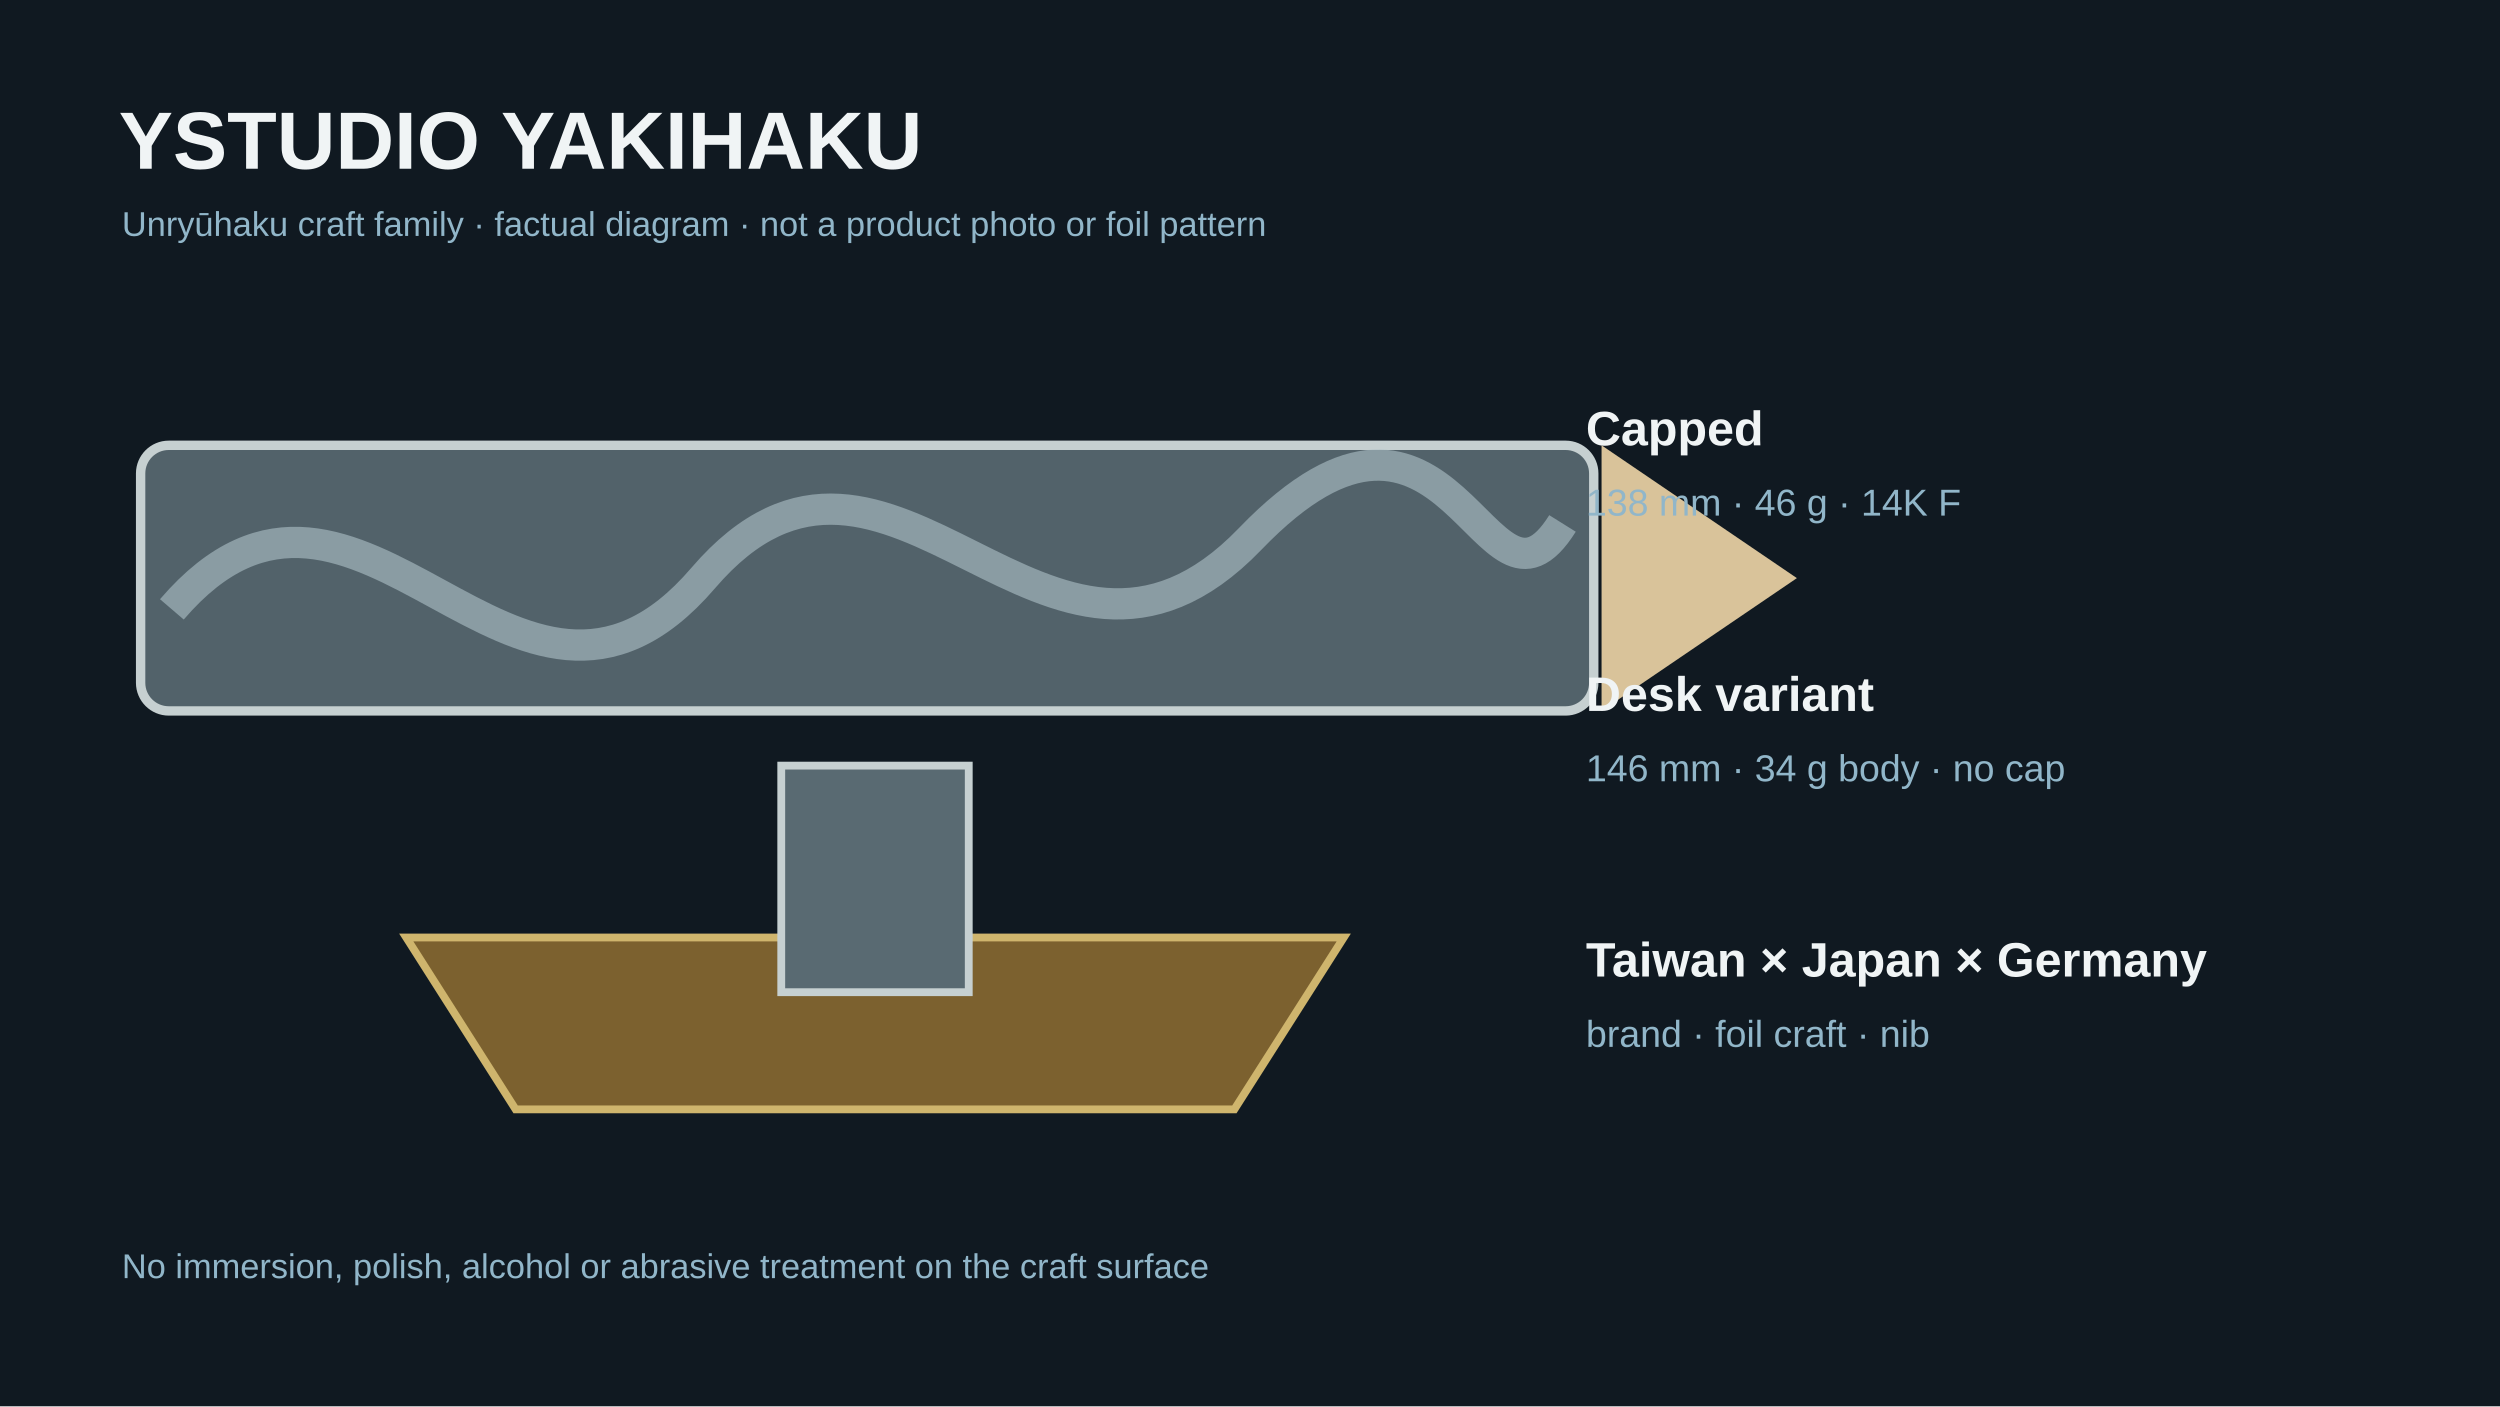
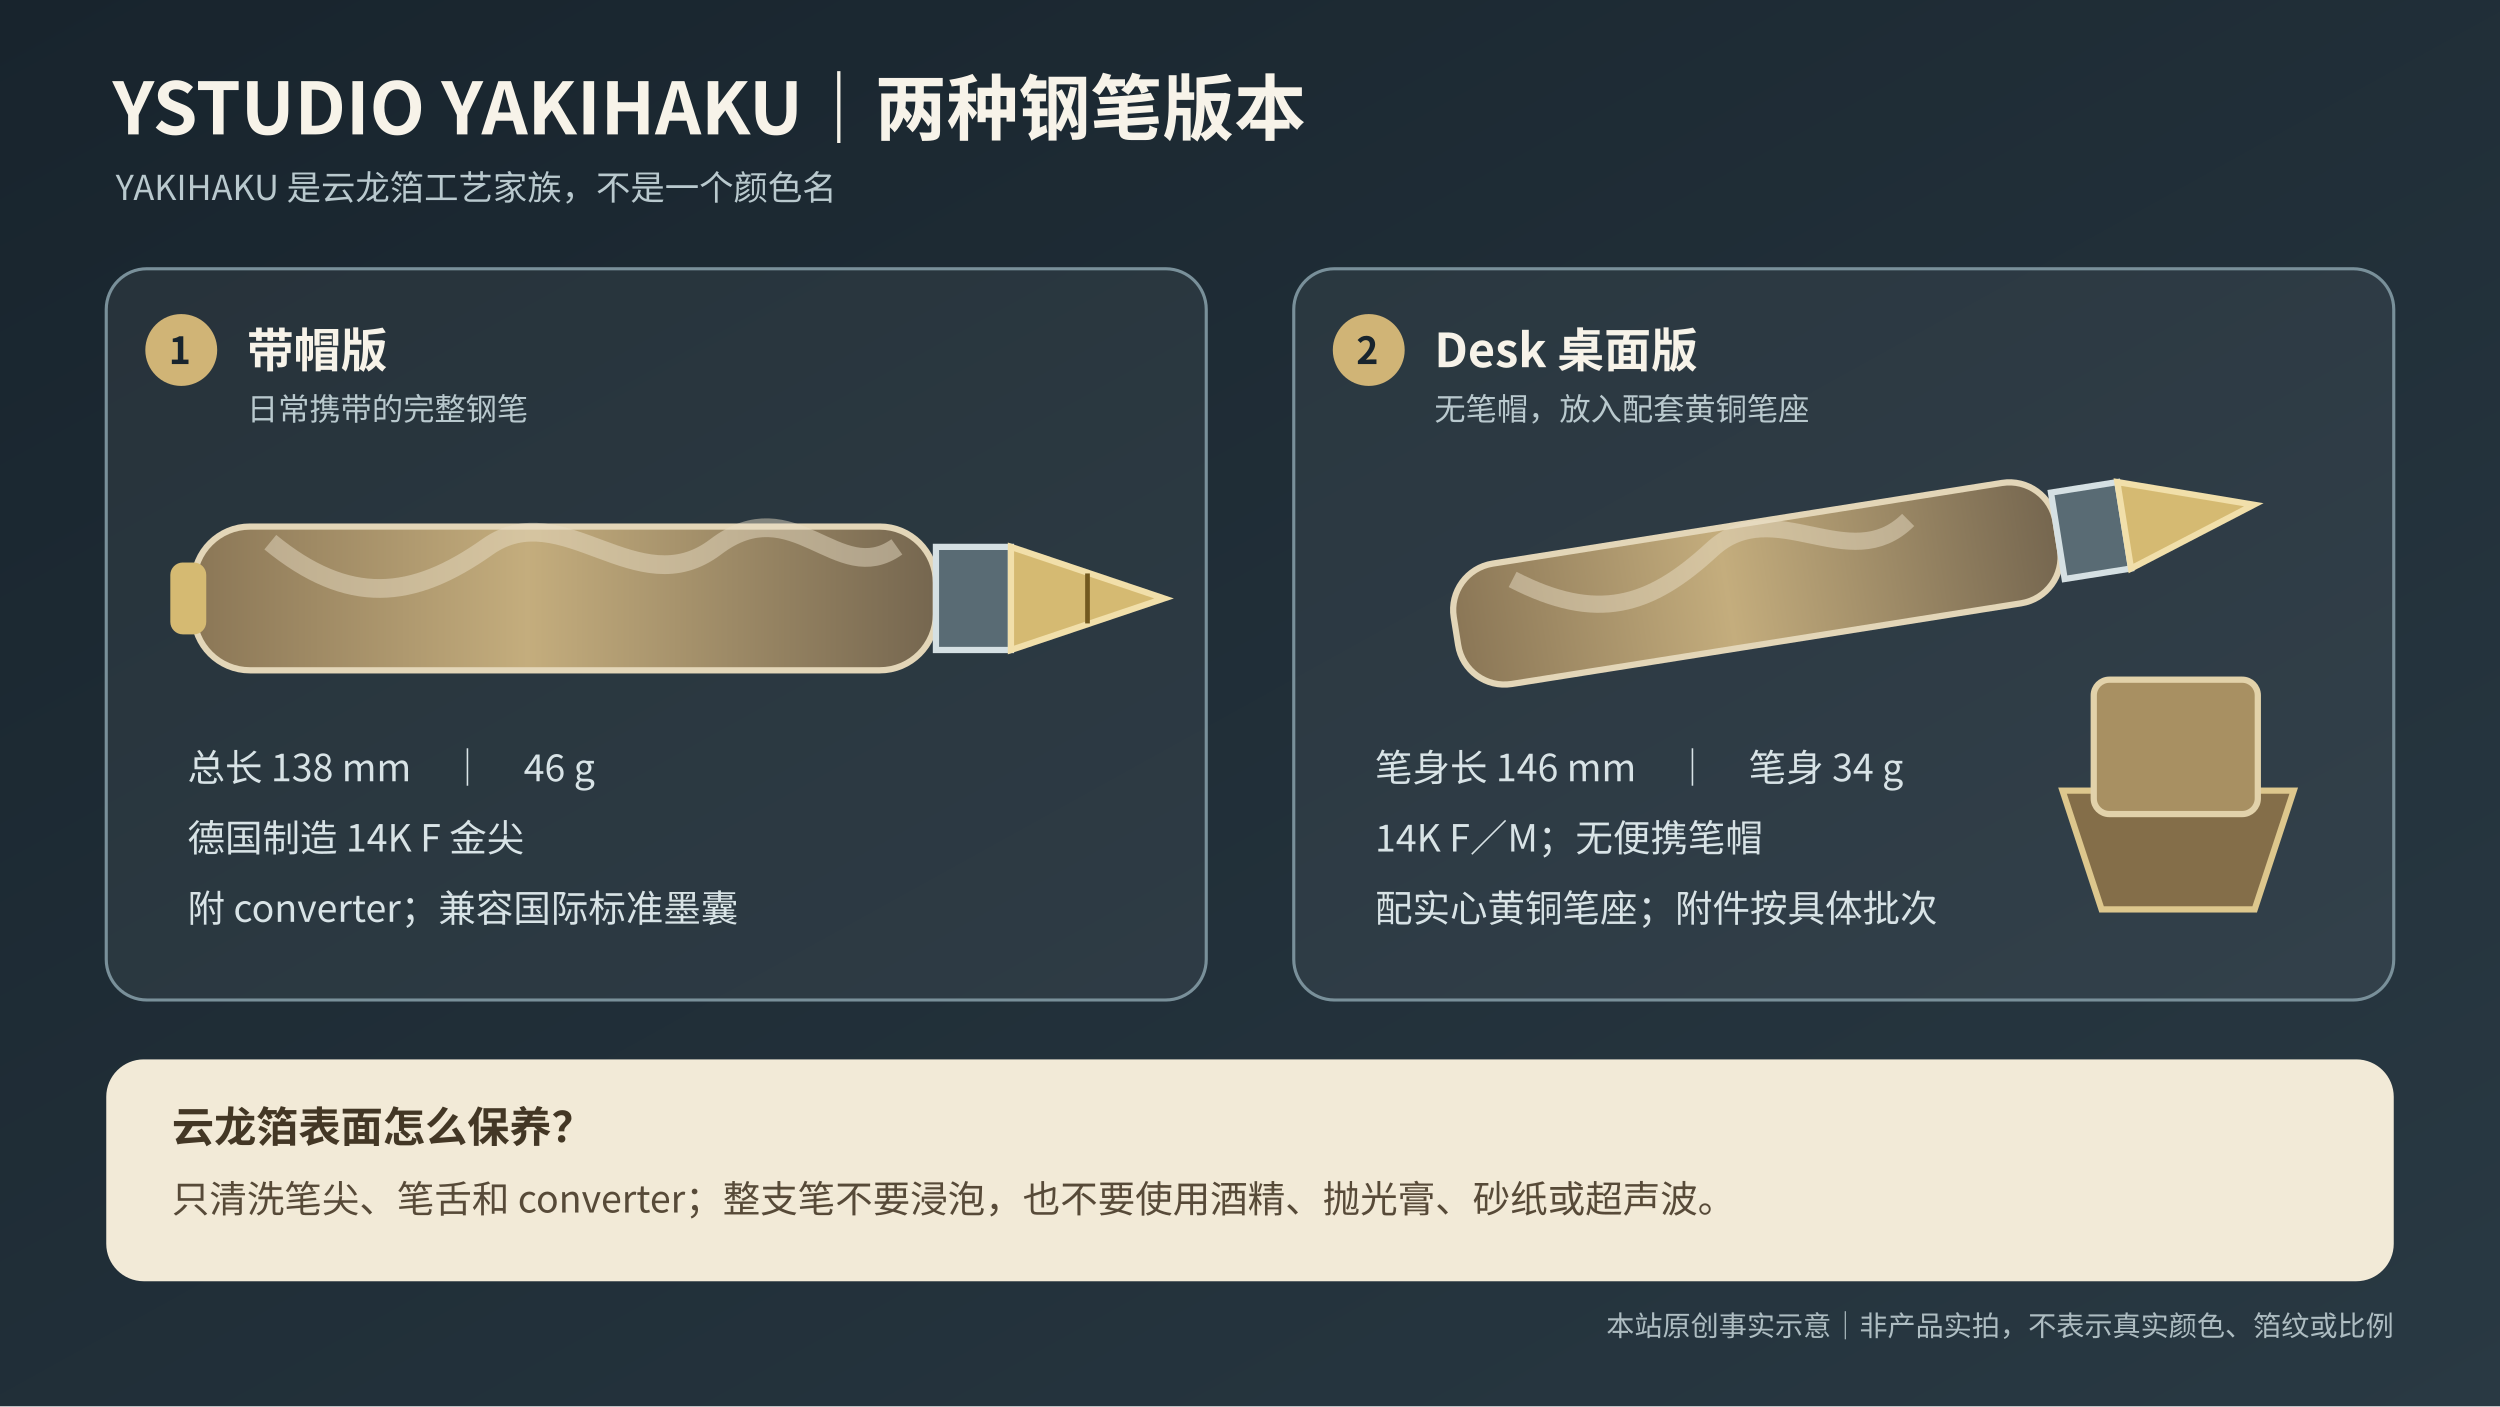
<svg xmlns="http://www.w3.org/2000/svg" width="1600" height="900" viewBox="0 0 1600 900" role="img" aria-labelledby="title desc">
-   <rect width="1600" height="900" fill="#101921" />
-   <text x="76" y="108" fill="#f0f4f5" font-family="Arial,sans-serif" font-size="52" font-weight="700">YSTUDIO YAKIHAKU</text>
-   <text x="78" y="151" fill="#91b6c9" font-family="Arial,sans-serif" font-size="22">Unryūhaku craft family · factual diagram · not a product photo or foil pattern</text>
-   <rect x="90" y="285" width="930" height="170" rx="18" fill="#52626a" stroke="#c6d0d1" stroke-width="6" />
-   <path d="M110 390c120-140 220 120 340-20s220 110 350-25 150 70 200-10" fill="none" stroke="#a8bbc2" stroke-width="20" opacity=".65" />
-   <path d="M1025 285l125 85-125 85z" fill="#d9c39a" />
-   <path d="M260 600h600l-70 110H330z" fill="#7c612f" stroke="#cfb56d" stroke-width="5" />
-   <rect x="500" y="490" width="120" height="145" fill="#596a72" stroke="#c6d0d1" stroke-width="5" />
-   <text x="1015" y="285" fill="#f0f4f5" font-family="Arial,sans-serif" font-size="31" font-weight="700">Capped</text>
-   <text x="1015" y="330" fill="#91b6c9" font-family="Arial,sans-serif" font-size="24">138 mm · 46 g · 14K F</text>
-   <text x="1015" y="455" fill="#f0f4f5" font-family="Arial,sans-serif" font-size="31" font-weight="700">Desk variant</text>
-   <text x="1015" y="500" fill="#91b6c9" font-family="Arial,sans-serif" font-size="24">146 mm · 34 g body · no cap</text>
-   <text x="1015" y="625" fill="#f0f4f5" font-family="Arial,sans-serif" font-size="31" font-weight="700">Taiwan × Japan × Germany</text>
-   <text x="1015" y="670" fill="#91b6c9" font-family="Arial,sans-serif" font-size="24">brand · foil craft · nib</text>
-   <text x="78" y="818" fill="#91b6c9" font-family="Arial,sans-serif" font-size="22">No immersion, polish, alcohol or abrasive treatment on the craft surface</text>
+   <defs>
+     <linearGradient id="background" x1="0" y1="0" x2="1" y2="1">
+       <stop offset="0" stop-color="#18242d" />
+       <stop offset="1" stop-color="#293943" />
+     </linearGradient>
+     <linearGradient id="foil" x1="0" y1="0" x2="1" y2="0">
+       <stop offset="0" stop-color="#8a7656" />
+       <stop offset="0.45" stop-color="#c4ad7d" />
+       <stop offset="1" stop-color="#75664f" />
+     </linearGradient>
+     <style>
+       .zh { font-family: "PingFang SC", "Noto Sans CJK SC", "Microsoft YaHei", sans-serif; }
+       .label { fill: #f7f3e9; font-size: 30px; font-weight: 700; }
+       .spec { fill: #d8e3e6; font-size: 24px; }
+       .small { fill: #b9c9ce; font-size: 20px; }
+     </style>
+   </defs>
+   <rect width="1600" height="900" fill="url(#background)" />
+   <text class="zh" x="72" y="86" fill="#f7f3e9" font-size="46" font-weight="700">YSTUDIO YAKIHAKU｜两种钢笔版本</text>
+   <text class="zh" x="74" y="128" fill="#b9c9ce" font-size="22">YAKIHAKU 是云龙箔工艺家族，不是一个颜色名</text>
+   <rect x="68" y="172" width="704" height="468" rx="26" fill="#ffffff" fill-opacity=".055" stroke="#79909a" stroke-width="2" />
+   <circle cx="116" cy="224" r="23" fill="#d0b476" />
+   <text class="zh" x="108" y="233" fill="#18242d" font-size="24" font-weight="700">1</text>
+   <text class="zh label" x="158" y="235">带帽版</text>
+   <text class="zh small" x="158" y="269">日常携带的完整钢笔</text>
+   <g aria-label="带帽版钢笔轮廓">
+     <rect x="124" y="337" width="475" height="92" rx="36" fill="url(#foil)" stroke="#e3d6b8" stroke-width="4" />
+     <path d="M173 347c50 41 91 37 139 3s96 38 146 0 78 27 116 0" fill="none" stroke="#ebdfc8" stroke-opacity=".47" stroke-width="12" />
+     <rect x="599" y="350" width="48" height="66" fill="#596b74" stroke="#d5e0e3" stroke-width="4" />
+     <path d="M647 350l98 33-98 33z" fill="#d5ba72" stroke="#f1dfaa" stroke-width="4" />
+     <line x1="696" y1="367" x2="696" y2="399" stroke="#72591f" stroke-width="3" />
+     <rect x="109" y="360" width="23" height="46" rx="8" fill="#d5ba72" />
+   </g>
+   <text class="zh spec" x="120" y="500">总长 138 mm　｜　46 g</text>
+   <text class="zh spec" x="120" y="545">德国制造 14K F 金尖</text>
+   <text class="zh spec" x="120" y="590">附 converter；兼容国际标准墨囊</text>
+   <rect x="828" y="172" width="704" height="468" rx="26" fill="#ffffff" fill-opacity=".055" stroke="#79909a" stroke-width="2" />
+   <circle cx="876" cy="224" r="23" fill="#d0b476" />
+   <text class="zh" x="868" y="233" fill="#18242d" font-size="24" font-weight="700">2</text>
+   <text class="zh label" x="918" y="235">Desk 桌面版</text>
+   <text class="zh small" x="918" y="269">无笔帽，放入配套黄铜笔座</text>
+   <g aria-label="桌面版钢笔与笔座轮廓">
+     <path d="M1320 506h148l-25 76h-98z" fill="#846e49" stroke="#ddc78d" stroke-width="4" />
+     <rect x="1340" y="435" width="105" height="86" rx="10" fill="#a89062" stroke="#e2d2aa" stroke-width="4" />
+     <g transform="rotate(-9 1140 376)">
+       <rect x="930" y="332" width="390" height="78" rx="30" fill="url(#foil)" stroke="#e3d6b8" stroke-width="4" />
+       <path d="M971 344c49 36 84 31 129 1s84 32 127 1" fill="none" stroke="#ebdfc8" stroke-opacity=".47" stroke-width="11" />
+       <rect x="1320" y="343" width="43" height="56" fill="#596b74" stroke="#d5e0e3" stroke-width="4" />
+       <path d="M1363 343l84 28-84 28z" fill="#d5ba72" stroke="#f1dfaa" stroke-width="4" />
+     </g>
+   </g>
+   <text class="zh spec" x="880" y="500">笔身长 146 mm　｜　笔身 34 g</text>
+   <text class="zh spec" x="880" y="545">14K F／M；无便携笔帽</text>
+   <text class="zh spec" x="880" y="590">配实心黄铜笔座；附件按具体批次</text>
+   <rect x="68" y="678" width="1464" height="142" rx="24" fill="#f2ead7" />
+   <text class="zh" x="110" y="731" fill="#433725" font-size="27" font-weight="700">云龙箔表面怎么保养？</text>
+   <text class="zh" x="110" y="776" fill="#574a38" font-size="24">只清洗笔尖、笔舌和 converter；整支笔不要浸泡，也不要使用酒精、抛光膏、砂纸或超声波。</text>
+   <text class="zh" x="1532" y="855" text-anchor="end" fill="#aebdc2" font-size="18">本站原创事实示意｜非产品实拍，不表示真实颜色、箔纹或比例</text>
</svg>
